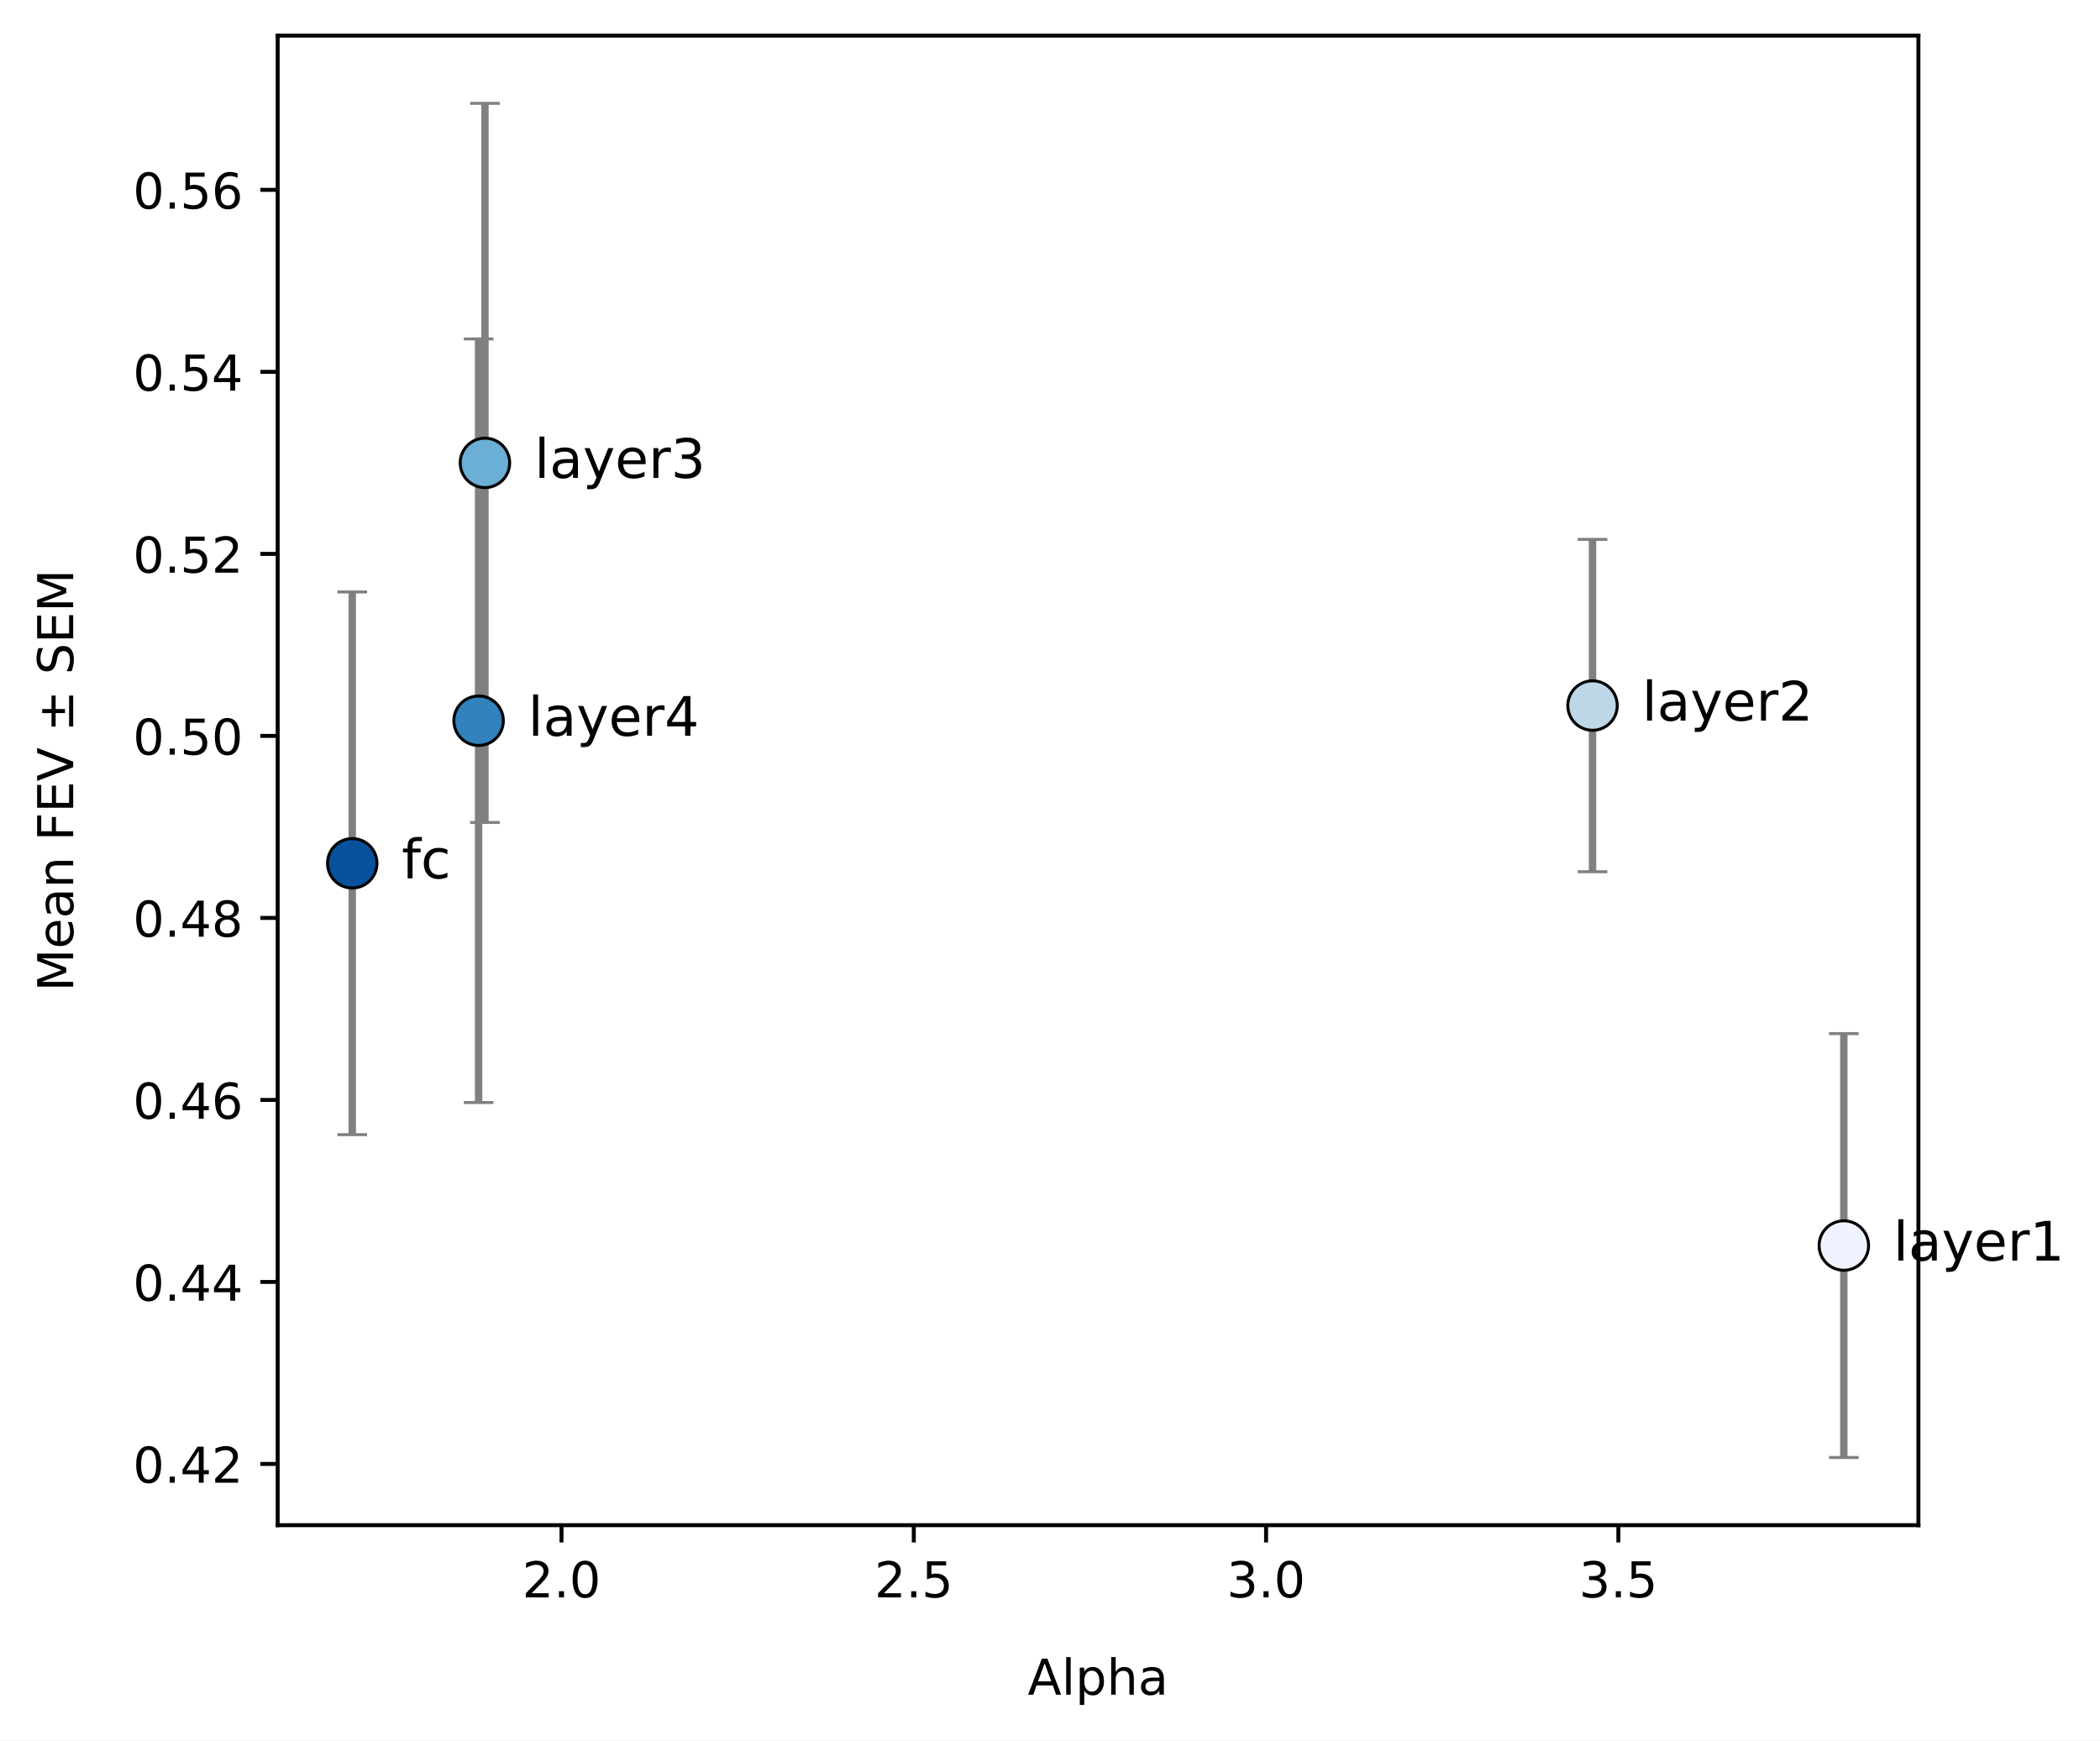
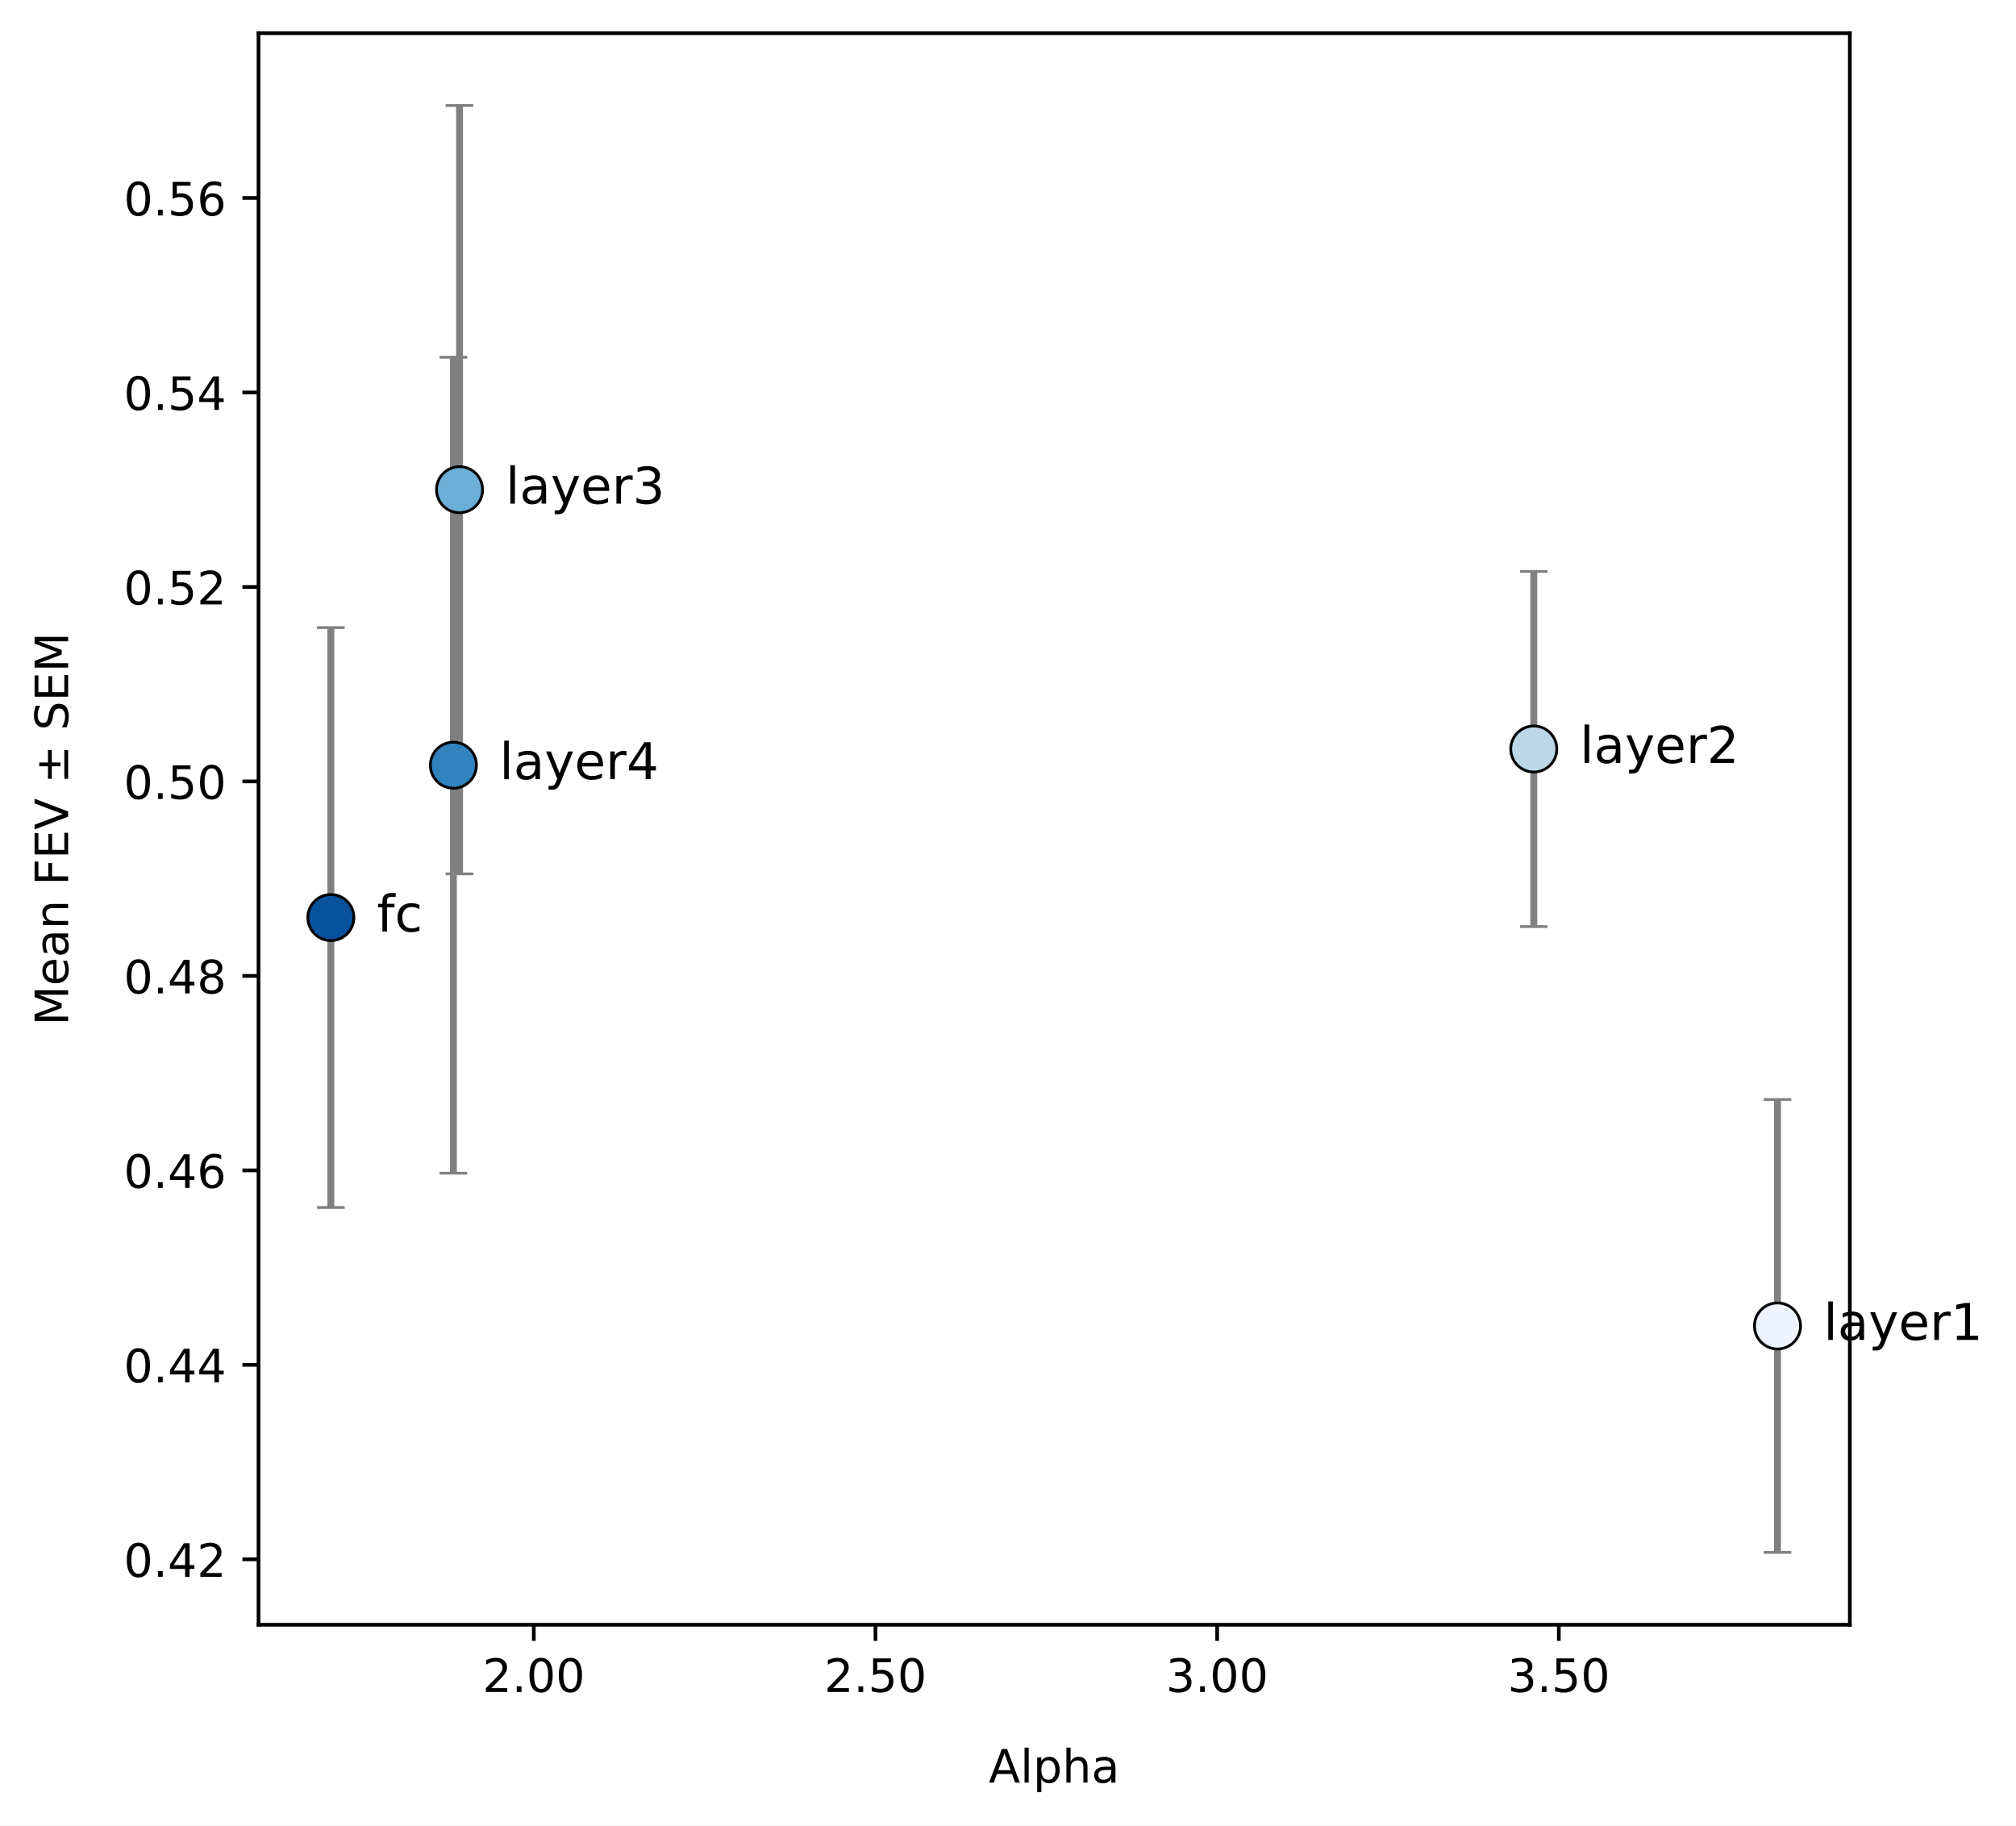
- <svg xmlns="http://www.w3.org/2000/svg" xmlns:xlink="http://www.w3.org/1999/xlink" width="424.609pt" height="351.996pt" viewBox="0 0 424.609 351.996" version="1.1">
+ <svg xmlns="http://www.w3.org/2000/svg" xmlns:xlink="http://www.w3.org/1999/xlink" width="437.831pt" height="396.356pt" viewBox="0 0 437.831 396.356" version="1.1">
  <defs>
    <style type="text/css">*{stroke-linejoin: round; stroke-linecap: butt}</style>
  </defs>
  <g id="figure_1">
    <g id="patch_1">
-       <path d="M 0 351.996  L 424.609 351.996  L 424.609 0  L 0 0  z " style="fill: #ffffff" />
+       <path d="M 0 396.356  L 437.831 396.356  L 437.831 -0  L 0 -0  z " style="fill: #ffffff" />
    </g>
    <g id="axes_1">
      <g id="patch_2">
-         <path d="M 56.144 308.44  L 387.892 308.44  L 387.892 7.2  L 56.144 7.2  z " style="fill: #ffffff" />
+         <path d="M 56.144 352.8  L 401.744 352.8  L 401.744 7.2  L 56.144 7.2  z " style="fill: #ffffff" />
      </g>
      <g id="matplotlib.axis_1">
        <g id="xtick_1">
          <g id="line2d_1">
            <defs>
-               <path id="m1ff141efa8" d="M 0 0  L 0 3.5  " style="stroke: #000000; stroke-width: 0.8" />
+               <path id="m804bb84324" d="M 0 0  L 0 3.5  " style="stroke: #000000; stroke-width: 0.8" />
            </defs>
            <g>
-               <use xlink:href="#m1ff141efa8" x="113.534" y="308.44" style="stroke: #000000; stroke-width: 0.8" />
+               <use xlink:href="#m804bb84324" x="115.93" y="352.8" style="stroke: #000000; stroke-width: 0.8" />
            </g>
          </g>
          <g id="text_1">
-             <g transform="translate(105.5825 323.0384) scale(0.1 -0.1)">
+             <g transform="translate(104.7975 367.3984) scale(0.1 -0.1)">
              <defs>
                <path id="DejaVuSans-32" d="M 1228 531  L 3431 531  L 3431 0  L 469 0  L 469 531  Q 828 903 1448 1529  Q 2069 2156 2228 2338  Q 2531 2678 2651 2914  Q 2772 3150 2772 3378  Q 2772 3750 2511 3984  Q 2250 4219 1831 4219  Q 1534 4219 1204 4116  Q 875 4013 500 3803  L 500 4441  Q 881 4594 1212 4672  Q 1544 4750 1819 4750  Q 2544 4750 2975 4387  Q 3406 4025 3406 3419  Q 3406 3131 3298 2873  Q 3191 2616 2906 2266  Q 2828 2175 2409 1742  Q 1991 1309 1228 531  z " transform="scale(0.015625)" />
                <path id="DejaVuSans-2e" d="M 684 794  L 1344 794  L 1344 0  L 684 0  L 684 794  z " transform="scale(0.015625)" />
                <path id="DejaVuSans-30" d="M 2034 4250  Q 1547 4250 1301 3770  Q 1056 3291 1056 2328  Q 1056 1369 1301 889  Q 1547 409 2034 409  Q 2525 409 2770 889  Q 3016 1369 3016 2328  Q 3016 3291 2770 3770  Q 2525 4250 2034 4250  z M 2034 4750  Q 2819 4750 3233 4129  Q 3647 3509 3647 2328  Q 3647 1150 3233 529  Q 2819 -91 2034 -91  Q 1250 -91 836 529  Q 422 1150 422 2328  Q 422 3509 836 4129  Q 1250 4750 2034 4750  z " transform="scale(0.015625)" />
              </defs>
              <use xlink:href="#DejaVuSans-32" />
              <use xlink:href="#DejaVuSans-2e" x="63.623" />
              <use xlink:href="#DejaVuSans-30" x="95.41" />
+               <use xlink:href="#DejaVuSans-30" x="159.033" />
            </g>
          </g>
        </g>
        <g id="xtick_2">
          <g id="line2d_2">
            <g>
-               <use xlink:href="#m1ff141efa8" x="184.764" y="308.44" style="stroke: #000000; stroke-width: 0.8" />
+               <use xlink:href="#m804bb84324" x="190.135" y="352.8" style="stroke: #000000; stroke-width: 0.8" />
            </g>
          </g>
          <g id="text_2">
-             <g transform="translate(176.8128 323.0384) scale(0.1 -0.1)">
+             <g transform="translate(179.002 367.3984) scale(0.1 -0.1)">
              <defs>
                <path id="DejaVuSans-35" d="M 691 4666  L 3169 4666  L 3169 4134  L 1269 4134  L 1269 2991  Q 1406 3038 1543 3061  Q 1681 3084 1819 3084  Q 2600 3084 3056 2656  Q 3513 2228 3513 1497  Q 3513 744 3044 326  Q 2575 -91 1722 -91  Q 1428 -91 1123 -41  Q 819 9 494 109  L 494 744  Q 775 591 1075 516  Q 1375 441 1709 441  Q 2250 441 2565 725  Q 2881 1009 2881 1497  Q 2881 1984 2565 2268  Q 2250 2553 1709 2553  Q 1456 2553 1204 2497  Q 953 2441 691 2322  L 691 4666  z " transform="scale(0.015625)" />
              </defs>
              <use xlink:href="#DejaVuSans-32" />
              <use xlink:href="#DejaVuSans-2e" x="63.623" />
              <use xlink:href="#DejaVuSans-35" x="95.41" />
+               <use xlink:href="#DejaVuSans-30" x="159.033" />
            </g>
          </g>
        </g>
        <g id="xtick_3">
          <g id="line2d_3">
            <g>
-               <use xlink:href="#m1ff141efa8" x="255.995" y="308.44" style="stroke: #000000; stroke-width: 0.8" />
+               <use xlink:href="#m804bb84324" x="264.339" y="352.8" style="stroke: #000000; stroke-width: 0.8" />
            </g>
          </g>
          <g id="text_3">
-             <g transform="translate(248.0431 323.0384) scale(0.1 -0.1)">
+             <g transform="translate(253.2065 367.3984) scale(0.1 -0.1)">
              <defs>
                <path id="DejaVuSans-33" d="M 2597 2516  Q 3050 2419 3304 2112  Q 3559 1806 3559 1356  Q 3559 666 3084 287  Q 2609 -91 1734 -91  Q 1441 -91 1130 -33  Q 819 25 488 141  L 488 750  Q 750 597 1062 519  Q 1375 441 1716 441  Q 2309 441 2620 675  Q 2931 909 2931 1356  Q 2931 1769 2642 2001  Q 2353 2234 1838 2234  L 1294 2234  L 1294 2753  L 1863 2753  Q 2328 2753 2575 2939  Q 2822 3125 2822 3475  Q 2822 3834 2567 4026  Q 2313 4219 1838 4219  Q 1578 4219 1281 4162  Q 984 4106 628 3988  L 628 4550  Q 988 4650 1302 4700  Q 1616 4750 1894 4750  Q 2613 4750 3031 4423  Q 3450 4097 3450 3541  Q 3450 3153 3228 2886  Q 3006 2619 2597 2516  z " transform="scale(0.015625)" />
              </defs>
              <use xlink:href="#DejaVuSans-33" />
              <use xlink:href="#DejaVuSans-2e" x="63.623" />
              <use xlink:href="#DejaVuSans-30" x="95.41" />
+               <use xlink:href="#DejaVuSans-30" x="159.033" />
            </g>
          </g>
        </g>
        <g id="xtick_4">
          <g id="line2d_4">
            <g>
-               <use xlink:href="#m1ff141efa8" x="327.225" y="308.44" style="stroke: #000000; stroke-width: 0.8" />
+               <use xlink:href="#m804bb84324" x="338.544" y="352.8" style="stroke: #000000; stroke-width: 0.8" />
            </g>
          </g>
          <g id="text_4">
-             <g transform="translate(319.2735 323.0384) scale(0.1 -0.1)">
+             <g transform="translate(327.411 367.3984) scale(0.1 -0.1)">
              <use xlink:href="#DejaVuSans-33" />
              <use xlink:href="#DejaVuSans-2e" x="63.623" />
              <use xlink:href="#DejaVuSans-35" x="95.41" />
+               <use xlink:href="#DejaVuSans-30" x="159.033" />
            </g>
          </g>
        </g>
        <g id="text_5">
-           <g transform="translate(207.8014 342.7166) scale(0.1 -0.1)">
+           <g transform="translate(214.7273 387.0766) scale(0.1 -0.1)">
            <defs>
              <path id="DejaVuSans-41" d="M 2188 4044  L 1331 1722  L 3047 1722  L 2188 4044  z M 1831 4666  L 2547 4666  L 4325 0  L 3669 0  L 3244 1197  L 1141 1197  L 716 0  L 50 0  L 1831 4666  z " transform="scale(0.015625)" />
              <path id="DejaVuSans-6c" d="M 603 4863  L 1178 4863  L 1178 0  L 603 0  L 603 4863  z " transform="scale(0.015625)" />
              <path id="DejaVuSans-70" d="M 1159 525  L 1159 -1331  L 581 -1331  L 581 3500  L 1159 3500  L 1159 2969  Q 1341 3281 1617 3432  Q 1894 3584 2278 3584  Q 2916 3584 3314 3078  Q 3713 2572 3713 1747  Q 3713 922 3314 415  Q 2916 -91 2278 -91  Q 1894 -91 1617 61  Q 1341 213 1159 525  z M 3116 1747  Q 3116 2381 2855 2742  Q 2594 3103 2138 3103  Q 1681 3103 1420 2742  Q 1159 2381 1159 1747  Q 1159 1113 1420 752  Q 1681 391 2138 391  Q 2594 391 2855 752  Q 3116 1113 3116 1747  z " transform="scale(0.015625)" />
              <path id="DejaVuSans-68" d="M 3513 2113  L 3513 0  L 2938 0  L 2938 2094  Q 2938 2591 2744 2837  Q 2550 3084 2163 3084  Q 1697 3084 1428 2787  Q 1159 2491 1159 1978  L 1159 0  L 581 0  L 581 4863  L 1159 4863  L 1159 2956  Q 1366 3272 1645 3428  Q 1925 3584 2291 3584  Q 2894 3584 3203 3211  Q 3513 2838 3513 2113  z " transform="scale(0.015625)" />
              <path id="DejaVuSans-61" d="M 2194 1759  Q 1497 1759 1228 1600  Q 959 1441 959 1056  Q 959 750 1161 570  Q 1363 391 1709 391  Q 2188 391 2477 730  Q 2766 1069 2766 1631  L 2766 1759  L 2194 1759  z M 3341 1997  L 3341 0  L 2766 0  L 2766 531  Q 2569 213 2275 61  Q 1981 -91 1556 -91  Q 1019 -91 701 211  Q 384 513 384 1019  Q 384 1609 779 1909  Q 1175 2209 1959 2209  L 2766 2209  L 2766 2266  Q 2766 2663 2505 2880  Q 2244 3097 1772 3097  Q 1472 3097 1187 3025  Q 903 2953 641 2809  L 641 3341  Q 956 3463 1253 3523  Q 1550 3584 1831 3584  Q 2591 3584 2966 3190  Q 3341 2797 3341 1997  z " transform="scale(0.015625)" />
            </defs>
            <use xlink:href="#DejaVuSans-41" />
            <use xlink:href="#DejaVuSans-6c" x="68.408" />
            <use xlink:href="#DejaVuSans-70" x="96.191" />
            <use xlink:href="#DejaVuSans-68" x="159.668" />
            <use xlink:href="#DejaVuSans-61" x="223.047" />
          </g>
        </g>
      </g>
      <g id="matplotlib.axis_2">
        <g id="ytick_1">
          <g id="line2d_5">
            <defs>
-               <path id="m50143f1836" d="M 0 0  L -3.5 0  " style="stroke: #000000; stroke-width: 0.8" />
+               <path id="mc580bc9ad4" d="M 0 0  L -3.5 0  " style="stroke: #000000; stroke-width: 0.8" />
            </defs>
            <g>
-               <use xlink:href="#m50143f1836" x="56.144" y="296.058" style="stroke: #000000; stroke-width: 0.8" />
+               <use xlink:href="#mc580bc9ad4" x="56.144" y="338.594" style="stroke: #000000; stroke-width: 0.8" />
            </g>
          </g>
          <g id="text_6">
-             <g transform="translate(26.87813 299.8568) scale(0.1 -0.1)">
+             <g transform="translate(26.87813 342.3934) scale(0.1 -0.1)">
              <defs>
                <path id="DejaVuSans-34" d="M 2419 4116  L 825 1625  L 2419 1625  L 2419 4116  z M 2253 4666  L 3047 4666  L 3047 1625  L 3713 1625  L 3713 1100  L 3047 1100  L 3047 0  L 2419 0  L 2419 1100  L 313 1100  L 313 1709  L 2253 4666  z " transform="scale(0.015625)" />
              </defs>
              <use xlink:href="#DejaVuSans-30" />
              <use xlink:href="#DejaVuSans-2e" x="63.623" />
              <use xlink:href="#DejaVuSans-34" x="95.41" />
              <use xlink:href="#DejaVuSans-32" x="159.033" />
            </g>
          </g>
        </g>
        <g id="ytick_2">
          <g id="line2d_6">
            <g>
-               <use xlink:href="#m50143f1836" x="56.144" y="259.249" style="stroke: #000000; stroke-width: 0.8" />
+               <use xlink:href="#mc580bc9ad4" x="56.144" y="296.365" style="stroke: #000000; stroke-width: 0.8" />
            </g>
          </g>
          <g id="text_7">
-             <g transform="translate(26.87813 263.0478) scale(0.1 -0.1)">
+             <g transform="translate(26.87813 300.164) scale(0.1 -0.1)">
              <use xlink:href="#DejaVuSans-30" />
              <use xlink:href="#DejaVuSans-2e" x="63.623" />
              <use xlink:href="#DejaVuSans-34" x="95.41" />
              <use xlink:href="#DejaVuSans-34" x="159.033" />
            </g>
          </g>
        </g>
        <g id="ytick_3">
          <g id="line2d_7">
            <g>
-               <use xlink:href="#m50143f1836" x="56.144" y="222.44" style="stroke: #000000; stroke-width: 0.8" />
+               <use xlink:href="#mc580bc9ad4" x="56.144" y="254.135" style="stroke: #000000; stroke-width: 0.8" />
            </g>
          </g>
          <g id="text_8">
-             <g transform="translate(26.87813 226.2388) scale(0.1 -0.1)">
+             <g transform="translate(26.87813 257.9345) scale(0.1 -0.1)">
              <defs>
                <path id="DejaVuSans-36" d="M 2113 2584  Q 1688 2584 1439 2293  Q 1191 2003 1191 1497  Q 1191 994 1439 701  Q 1688 409 2113 409  Q 2538 409 2786 701  Q 3034 994 3034 1497  Q 3034 2003 2786 2293  Q 2538 2584 2113 2584  z M 3366 4563  L 3366 3988  Q 3128 4100 2886 4159  Q 2644 4219 2406 4219  Q 1781 4219 1451 3797  Q 1122 3375 1075 2522  Q 1259 2794 1537 2939  Q 1816 3084 2150 3084  Q 2853 3084 3261 2657  Q 3669 2231 3669 1497  Q 3669 778 3244 343  Q 2819 -91 2113 -91  Q 1303 -91 875 529  Q 447 1150 447 2328  Q 447 3434 972 4092  Q 1497 4750 2381 4750  Q 2619 4750 2861 4703  Q 3103 4656 3366 4563  z " transform="scale(0.015625)" />
              </defs>
              <use xlink:href="#DejaVuSans-30" />
              <use xlink:href="#DejaVuSans-2e" x="63.623" />
              <use xlink:href="#DejaVuSans-34" x="95.41" />
              <use xlink:href="#DejaVuSans-36" x="159.033" />
            </g>
          </g>
        </g>
        <g id="ytick_4">
          <g id="line2d_8">
            <g>
-               <use xlink:href="#m50143f1836" x="56.144" y="185.631" style="stroke: #000000; stroke-width: 0.8" />
+               <use xlink:href="#mc580bc9ad4" x="56.144" y="211.906" style="stroke: #000000; stroke-width: 0.8" />
            </g>
          </g>
          <g id="text_9">
-             <g transform="translate(26.87813 189.4298) scale(0.1 -0.1)">
+             <g transform="translate(26.87813 215.7051) scale(0.1 -0.1)">
              <defs>
                <path id="DejaVuSans-38" d="M 2034 2216  Q 1584 2216 1326 1975  Q 1069 1734 1069 1313  Q 1069 891 1326 650  Q 1584 409 2034 409  Q 2484 409 2743 651  Q 3003 894 3003 1313  Q 3003 1734 2745 1975  Q 2488 2216 2034 2216  z M 1403 2484  Q 997 2584 770 2862  Q 544 3141 544 3541  Q 544 4100 942 4425  Q 1341 4750 2034 4750  Q 2731 4750 3128 4425  Q 3525 4100 3525 3541  Q 3525 3141 3298 2862  Q 3072 2584 2669 2484  Q 3125 2378 3379 2068  Q 3634 1759 3634 1313  Q 3634 634 3220 271  Q 2806 -91 2034 -91  Q 1263 -91 848 271  Q 434 634 434 1313  Q 434 1759 690 2068  Q 947 2378 1403 2484  z M 1172 3481  Q 1172 3119 1398 2916  Q 1625 2713 2034 2713  Q 2441 2713 2670 2916  Q 2900 3119 2900 3481  Q 2900 3844 2670 4047  Q 2441 4250 2034 4250  Q 1625 4250 1398 4047  Q 1172 3844 1172 3481  z " transform="scale(0.015625)" />
              </defs>
              <use xlink:href="#DejaVuSans-30" />
              <use xlink:href="#DejaVuSans-2e" x="63.623" />
              <use xlink:href="#DejaVuSans-34" x="95.41" />
              <use xlink:href="#DejaVuSans-38" x="159.033" />
            </g>
          </g>
        </g>
        <g id="ytick_5">
          <g id="line2d_9">
            <g>
-               <use xlink:href="#m50143f1836" x="56.144" y="148.822" style="stroke: #000000; stroke-width: 0.8" />
+               <use xlink:href="#mc580bc9ad4" x="56.144" y="169.676" style="stroke: #000000; stroke-width: 0.8" />
            </g>
          </g>
          <g id="text_10">
-             <g transform="translate(26.87813 152.6207) scale(0.1 -0.1)">
+             <g transform="translate(26.87813 173.4756) scale(0.1 -0.1)">
              <use xlink:href="#DejaVuSans-30" />
              <use xlink:href="#DejaVuSans-2e" x="63.623" />
              <use xlink:href="#DejaVuSans-35" x="95.41" />
              <use xlink:href="#DejaVuSans-30" x="159.033" />
            </g>
          </g>
        </g>
        <g id="ytick_6">
          <g id="line2d_10">
            <g>
-               <use xlink:href="#m50143f1836" x="56.144" y="112.013" style="stroke: #000000; stroke-width: 0.8" />
+               <use xlink:href="#mc580bc9ad4" x="56.144" y="127.447" style="stroke: #000000; stroke-width: 0.8" />
            </g>
          </g>
          <g id="text_11">
-             <g transform="translate(26.87813 115.8117) scale(0.1 -0.1)">
+             <g transform="translate(26.87813 131.2462) scale(0.1 -0.1)">
              <use xlink:href="#DejaVuSans-30" />
              <use xlink:href="#DejaVuSans-2e" x="63.623" />
              <use xlink:href="#DejaVuSans-35" x="95.41" />
              <use xlink:href="#DejaVuSans-32" x="159.033" />
            </g>
          </g>
        </g>
        <g id="ytick_7">
          <g id="line2d_11">
            <g>
-               <use xlink:href="#m50143f1836" x="56.144" y="75.203" style="stroke: #000000; stroke-width: 0.8" />
+               <use xlink:href="#mc580bc9ad4" x="56.144" y="85.218" style="stroke: #000000; stroke-width: 0.8" />
            </g>
          </g>
          <g id="text_12">
-             <g transform="translate(26.87813 79.00271) scale(0.1 -0.1)">
+             <g transform="translate(26.87813 89.01677) scale(0.1 -0.1)">
              <use xlink:href="#DejaVuSans-30" />
              <use xlink:href="#DejaVuSans-2e" x="63.623" />
              <use xlink:href="#DejaVuSans-35" x="95.41" />
              <use xlink:href="#DejaVuSans-34" x="159.033" />
            </g>
          </g>
        </g>
        <g id="ytick_8">
          <g id="line2d_12">
            <g>
-               <use xlink:href="#m50143f1836" x="56.144" y="38.394" style="stroke: #000000; stroke-width: 0.8" />
+               <use xlink:href="#mc580bc9ad4" x="56.144" y="42.988" style="stroke: #000000; stroke-width: 0.8" />
            </g>
          </g>
          <g id="text_13">
-             <g transform="translate(26.87813 42.1937) scale(0.1 -0.1)">
+             <g transform="translate(26.87813 46.78733) scale(0.1 -0.1)">
              <use xlink:href="#DejaVuSans-30" />
              <use xlink:href="#DejaVuSans-2e" x="63.623" />
              <use xlink:href="#DejaVuSans-35" x="95.41" />
              <use xlink:href="#DejaVuSans-36" x="159.033" />
            </g>
          </g>
        </g>
        <g id="text_14">
-           <g transform="translate(14.79844 200.5036) rotate(-90) scale(0.1 -0.1)">
+           <g transform="translate(14.79844 222.6836) rotate(-90) scale(0.1 -0.1)">
            <defs>
              <path id="DejaVuSans-4d" d="M 628 4666  L 1569 4666  L 2759 1491  L 3956 4666  L 4897 4666  L 4897 0  L 4281 0  L 4281 4097  L 3078 897  L 2444 897  L 1241 4097  L 1241 0  L 628 0  L 628 4666  z " transform="scale(0.015625)" />
              <path id="DejaVuSans-65" d="M 3597 1894  L 3597 1613  L 953 1613  Q 991 1019 1311 708  Q 1631 397 2203 397  Q 2534 397 2845 478  Q 3156 559 3463 722  L 3463 178  Q 3153 47 2828 -22  Q 2503 -91 2169 -91  Q 1331 -91 842 396  Q 353 884 353 1716  Q 353 2575 817 3079  Q 1281 3584 2069 3584  Q 2775 3584 3186 3129  Q 3597 2675 3597 1894  z M 3022 2063  Q 3016 2534 2758 2815  Q 2500 3097 2075 3097  Q 1594 3097 1305 2825  Q 1016 2553 972 2059  L 3022 2063  z " transform="scale(0.015625)" />
              <path id="DejaVuSans-6e" d="M 3513 2113  L 3513 0  L 2938 0  L 2938 2094  Q 2938 2591 2744 2837  Q 2550 3084 2163 3084  Q 1697 3084 1428 2787  Q 1159 2491 1159 1978  L 1159 0  L 581 0  L 581 3500  L 1159 3500  L 1159 2956  Q 1366 3272 1645 3428  Q 1925 3584 2291 3584  Q 2894 3584 3203 3211  Q 3513 2838 3513 2113  z " transform="scale(0.015625)" />
              <path id="DejaVuSans-20" transform="scale(0.015625)" />
              <path id="DejaVuSans-46" d="M 628 4666  L 3309 4666  L 3309 4134  L 1259 4134  L 1259 2759  L 3109 2759  L 3109 2228  L 1259 2228  L 1259 0  L 628 0  L 628 4666  z " transform="scale(0.015625)" />
              <path id="DejaVuSans-45" d="M 628 4666  L 3578 4666  L 3578 4134  L 1259 4134  L 1259 2753  L 3481 2753  L 3481 2222  L 1259 2222  L 1259 531  L 3634 531  L 3634 0  L 628 0  L 628 4666  z " transform="scale(0.015625)" />
              <path id="DejaVuSans-56" d="M 1831 0  L 50 4666  L 709 4666  L 2188 738  L 3669 4666  L 4325 4666  L 2547 0  L 1831 0  z " transform="scale(0.015625)" />
              <path id="DejaVuSans-b1" d="M 2944 4013  L 2944 2803  L 4684 2803  L 4684 2272  L 2944 2272  L 2944 1063  L 2419 1063  L 2419 2272  L 678 2272  L 678 2803  L 2419 2803  L 2419 4013  L 2944 4013  z M 678 531  L 4684 531  L 4684 0  L 678 0  L 678 531  z " transform="scale(0.015625)" />
              <path id="DejaVuSans-53" d="M 3425 4513  L 3425 3897  Q 3066 4069 2747 4153  Q 2428 4238 2131 4238  Q 1616 4238 1336 4038  Q 1056 3838 1056 3469  Q 1056 3159 1242 3001  Q 1428 2844 1947 2747  L 2328 2669  Q 3034 2534 3370 2195  Q 3706 1856 3706 1288  Q 3706 609 3251 259  Q 2797 -91 1919 -91  Q 1588 -91 1214 -16  Q 841 59 441 206  L 441 856  Q 825 641 1194 531  Q 1563 422 1919 422  Q 2459 422 2753 634  Q 3047 847 3047 1241  Q 3047 1584 2836 1778  Q 2625 1972 2144 2069  L 1759 2144  Q 1053 2284 737 2584  Q 422 2884 422 3419  Q 422 4038 858 4394  Q 1294 4750 2059 4750  Q 2388 4750 2728 4690  Q 3069 4631 3425 4513  z " transform="scale(0.015625)" />
            </defs>
            <use xlink:href="#DejaVuSans-4d" />
            <use xlink:href="#DejaVuSans-65" x="86.279" />
            <use xlink:href="#DejaVuSans-61" x="147.803" />
            <use xlink:href="#DejaVuSans-6e" x="209.082" />
            <use xlink:href="#DejaVuSans-20" x="272.461" />
            <use xlink:href="#DejaVuSans-46" x="304.248" />
            <use xlink:href="#DejaVuSans-45" x="361.768" />
            <use xlink:href="#DejaVuSans-56" x="424.951" />
            <use xlink:href="#DejaVuSans-20" x="493.359" />
            <use xlink:href="#DejaVuSans-b1" x="525.146" />
            <use xlink:href="#DejaVuSans-20" x="608.936" />
            <use xlink:href="#DejaVuSans-53" x="640.723" />
            <use xlink:href="#DejaVuSans-45" x="704.199" />
            <use xlink:href="#DejaVuSans-4d" x="767.383" />
          </g>
        </g>
      </g>
      <g id="LineCollection_1">
-         <path d="M 71.223 229.463  L 71.223 119.713  " clip-path="url(#p20fd1b5e2f)" style="fill: none; stroke: #808080; stroke-width: 1.5" />
+         <path d="M 71.853 262.193  L 71.853 136.281  " clip-path="url(#pd0c7f89c4d)" style="fill: none; stroke: #808080; stroke-width: 1.5" />
      </g>
      <g id="line2d_13">
        <defs>
-           <path id="m1581b2134b" d="M 3 0  L -3 -0  " style="stroke: #808080; stroke-width: 0.6" />
-         </defs>
-         <g clip-path="url(#p20fd1b5e2f)">
-           <use xlink:href="#m1581b2134b" x="71.223" y="229.463" style="fill: #808080; stroke: #808080; stroke-width: 0.6" />
+           <path id="m3a66649f67" d="M 3 0  L -3 -0  " style="stroke: #808080; stroke-width: 0.6" />
+         </defs>
+         <g clip-path="url(#pd0c7f89c4d)">
+           <use xlink:href="#m3a66649f67" x="71.853" y="262.193" style="fill: #808080; stroke: #808080; stroke-width: 0.6" />
        </g>
      </g>
      <g id="line2d_14">
-         <g clip-path="url(#p20fd1b5e2f)">
-           <use xlink:href="#m1581b2134b" x="71.223" y="119.713" style="fill: #808080; stroke: #808080; stroke-width: 0.6" />
+         <g clip-path="url(#pd0c7f89c4d)">
+           <use xlink:href="#m3a66649f67" x="71.853" y="136.281" style="fill: #808080; stroke: #808080; stroke-width: 0.6" />
        </g>
      </g>
      <g id="LineCollection_2">
-         <path d="M 372.812 294.747  L 372.812 209.026  " clip-path="url(#p20fd1b5e2f)" style="fill: none; stroke: #808080; stroke-width: 1.5" />
+         <path d="M 386.035 337.091  L 386.035 238.747  " clip-path="url(#pd0c7f89c4d)" style="fill: none; stroke: #808080; stroke-width: 1.5" />
      </g>
      <g id="line2d_15">
-         <g clip-path="url(#p20fd1b5e2f)">
-           <use xlink:href="#m1581b2134b" x="372.812" y="294.747" style="fill: #808080; stroke: #808080; stroke-width: 0.6" />
+         <g clip-path="url(#pd0c7f89c4d)">
+           <use xlink:href="#m3a66649f67" x="386.035" y="337.091" style="fill: #808080; stroke: #808080; stroke-width: 0.6" />
        </g>
      </g>
      <g id="line2d_16">
-         <g clip-path="url(#p20fd1b5e2f)">
-           <use xlink:href="#m1581b2134b" x="372.812" y="209.026" style="fill: #808080; stroke: #808080; stroke-width: 0.6" />
+         <g clip-path="url(#pd0c7f89c4d)">
+           <use xlink:href="#m3a66649f67" x="386.035" y="238.747" style="fill: #808080; stroke: #808080; stroke-width: 0.6" />
        </g>
      </g>
      <g id="LineCollection_3">
-         <path d="M 322.001 176.294  L 322.001 109.079  " clip-path="url(#p20fd1b5e2f)" style="fill: none; stroke: #808080; stroke-width: 1.5" />
+         <path d="M 333.102 201.195  L 333.102 124.082  " clip-path="url(#pd0c7f89c4d)" style="fill: none; stroke: #808080; stroke-width: 1.5" />
      </g>
      <g id="line2d_17">
-         <g clip-path="url(#p20fd1b5e2f)">
-           <use xlink:href="#m1581b2134b" x="322.001" y="176.294" style="fill: #808080; stroke: #808080; stroke-width: 0.6" />
+         <g clip-path="url(#pd0c7f89c4d)">
+           <use xlink:href="#m3a66649f67" x="333.102" y="201.195" style="fill: #808080; stroke: #808080; stroke-width: 0.6" />
        </g>
      </g>
      <g id="line2d_18">
-         <g clip-path="url(#p20fd1b5e2f)">
-           <use xlink:href="#m1581b2134b" x="322.001" y="109.079" style="fill: #808080; stroke: #808080; stroke-width: 0.6" />
+         <g clip-path="url(#pd0c7f89c4d)">
+           <use xlink:href="#m3a66649f67" x="333.102" y="124.082" style="fill: #808080; stroke: #808080; stroke-width: 0.6" />
        </g>
      </g>
      <g id="LineCollection_4">
-         <path d="M 98.053 166.323  L 98.053 20.893  " clip-path="url(#p20fd1b5e2f)" style="fill: none; stroke: #808080; stroke-width: 1.5" />
+         <path d="M 99.803 189.755  L 99.803 22.909  " clip-path="url(#pd0c7f89c4d)" style="fill: none; stroke: #808080; stroke-width: 1.5" />
      </g>
      <g id="line2d_19">
-         <g clip-path="url(#p20fd1b5e2f)">
-           <use xlink:href="#m1581b2134b" x="98.053" y="166.323" style="fill: #808080; stroke: #808080; stroke-width: 0.6" />
+         <g clip-path="url(#pd0c7f89c4d)">
+           <use xlink:href="#m3a66649f67" x="99.803" y="189.755" style="fill: #808080; stroke: #808080; stroke-width: 0.6" />
        </g>
      </g>
      <g id="line2d_20">
-         <g clip-path="url(#p20fd1b5e2f)">
-           <use xlink:href="#m1581b2134b" x="98.053" y="20.893" style="fill: #808080; stroke: #808080; stroke-width: 0.6" />
+         <g clip-path="url(#pd0c7f89c4d)">
+           <use xlink:href="#m3a66649f67" x="99.803" y="22.909" style="fill: #808080; stroke: #808080; stroke-width: 0.6" />
        </g>
      </g>
      <g id="LineCollection_5">
-         <path d="M 96.771 222.968  L 96.771 68.54  " clip-path="url(#p20fd1b5e2f)" style="fill: none; stroke: #808080; stroke-width: 1.5" />
+         <path d="M 98.468 254.741  L 98.468 77.573  " clip-path="url(#pd0c7f89c4d)" style="fill: none; stroke: #808080; stroke-width: 1.5" />
      </g>
      <g id="line2d_21">
-         <g clip-path="url(#p20fd1b5e2f)">
-           <use xlink:href="#m1581b2134b" x="96.771" y="222.968" style="fill: #808080; stroke: #808080; stroke-width: 0.6" />
+         <g clip-path="url(#pd0c7f89c4d)">
+           <use xlink:href="#m3a66649f67" x="98.468" y="254.741" style="fill: #808080; stroke: #808080; stroke-width: 0.6" />
        </g>
      </g>
      <g id="line2d_22">
-         <g clip-path="url(#p20fd1b5e2f)">
-           <use xlink:href="#m1581b2134b" x="96.771" y="68.54" style="fill: #808080; stroke: #808080; stroke-width: 0.6" />
+         <g clip-path="url(#pd0c7f89c4d)">
+           <use xlink:href="#m3a66649f67" x="98.468" y="77.573" style="fill: #808080; stroke: #808080; stroke-width: 0.6" />
        </g>
      </g>
      <g id="line2d_23">
        <defs>
-           <path id="m8eb5237f9e" d="M 0 5  C 1.326 5 2.598 4.473 3.536 3.536  C 4.473 2.598 5 1.326 5 0  C 5 -1.326 4.473 -2.598 3.536 -3.536  C 2.598 -4.473 1.326 -5 0 -5  C -1.326 -5 -2.598 -4.473 -3.536 -3.536  C -4.473 -2.598 -5 -1.326 -5 0  C -5 1.326 -4.473 2.598 -3.536 3.536  C -2.598 4.473 -1.326 5 0 5  z " style="stroke: #000000; stroke-width: 0.6" />
-         </defs>
-         <g clip-path="url(#p20fd1b5e2f)">
-           <use xlink:href="#m8eb5237f9e" x="71.223" y="174.588" style="fill: #08519c; stroke: #000000; stroke-width: 0.6" />
+           <path id="m85efd539f7" d="M 0 5  C 1.326 5 2.598 4.473 3.536 3.536  C 4.473 2.598 5 1.326 5 0  C 5 -1.326 4.473 -2.598 3.536 -3.536  C 2.598 -4.473 1.326 -5 0 -5  C -1.326 -5 -2.598 -4.473 -3.536 -3.536  C -4.473 -2.598 -5 -1.326 -5 0  C -5 1.326 -4.473 2.598 -3.536 3.536  C -2.598 4.473 -1.326 5 0 5  z " style="stroke: #000000; stroke-width: 0.6" />
+         </defs>
+         <g clip-path="url(#pd0c7f89c4d)">
+           <use xlink:href="#m85efd539f7" x="71.853" y="199.237" style="fill: #08519c; stroke: #000000; stroke-width: 0.6" />
        </g>
      </g>
      <g id="line2d_24">
        <defs>
-           <path id="m2ca845ac47" d="M 0 5  C 1.326 5 2.598 4.473 3.536 3.536  C 4.473 2.598 5 1.326 5 0  C 5 -1.326 4.473 -2.598 3.536 -3.536  C 2.598 -4.473 1.326 -5 0 -5  C -1.326 -5 -2.598 -4.473 -3.536 -3.536  C -4.473 -2.598 -5 -1.326 -5 0  C -5 1.326 -4.473 2.598 -3.536 3.536  C -2.598 4.473 -1.326 5 0 5  z " style="stroke: #000000; stroke-width: 0.6" />
-         </defs>
-         <g clip-path="url(#p20fd1b5e2f)">
-           <use xlink:href="#m2ca845ac47" x="372.812" y="251.887" style="fill: #eff3ff; stroke: #000000; stroke-width: 0.6" />
+           <path id="m80ea0fb177" d="M 0 5  C 1.326 5 2.598 4.473 3.536 3.536  C 4.473 2.598 5 1.326 5 0  C 5 -1.326 4.473 -2.598 3.536 -3.536  C 2.598 -4.473 1.326 -5 0 -5  C -1.326 -5 -2.598 -4.473 -3.536 -3.536  C -4.473 -2.598 -5 -1.326 -5 0  C -5 1.326 -4.473 2.598 -3.536 3.536  C -2.598 4.473 -1.326 5 0 5  z " style="stroke: #000000; stroke-width: 0.6" />
+         </defs>
+         <g clip-path="url(#pd0c7f89c4d)">
+           <use xlink:href="#m80ea0fb177" x="386.035" y="287.919" style="fill: #eff3ff; stroke: #000000; stroke-width: 0.6" />
        </g>
      </g>
      <g id="line2d_25">
        <defs>
-           <path id="mdf60d643ce" d="M 0 5  C 1.326 5 2.598 4.473 3.536 3.536  C 4.473 2.598 5 1.326 5 0  C 5 -1.326 4.473 -2.598 3.536 -3.536  C 2.598 -4.473 1.326 -5 0 -5  C -1.326 -5 -2.598 -4.473 -3.536 -3.536  C -4.473 -2.598 -5 -1.326 -5 0  C -5 1.326 -4.473 2.598 -3.536 3.536  C -2.598 4.473 -1.326 5 0 5  z " style="stroke: #000000; stroke-width: 0.6" />
-         </defs>
-         <g clip-path="url(#p20fd1b5e2f)">
-           <use xlink:href="#mdf60d643ce" x="322.001" y="142.687" style="fill: #bdd7e7; stroke: #000000; stroke-width: 0.6" />
+           <path id="m4e2a37e058" d="M 0 5  C 1.326 5 2.598 4.473 3.536 3.536  C 4.473 2.598 5 1.326 5 0  C 5 -1.326 4.473 -2.598 3.536 -3.536  C 2.598 -4.473 1.326 -5 0 -5  C -1.326 -5 -2.598 -4.473 -3.536 -3.536  C -4.473 -2.598 -5 -1.326 -5 0  C -5 1.326 -4.473 2.598 -3.536 3.536  C -2.598 4.473 -1.326 5 0 5  z " style="stroke: #000000; stroke-width: 0.6" />
+         </defs>
+         <g clip-path="url(#pd0c7f89c4d)">
+           <use xlink:href="#m4e2a37e058" x="333.102" y="162.638" style="fill: #bdd7e7; stroke: #000000; stroke-width: 0.6" />
        </g>
      </g>
      <g id="line2d_26">
        <defs>
-           <path id="m5d29624277" d="M 0 5  C 1.326 5 2.598 4.473 3.536 3.536  C 4.473 2.598 5 1.326 5 0  C 5 -1.326 4.473 -2.598 3.536 -3.536  C 2.598 -4.473 1.326 -5 0 -5  C -1.326 -5 -2.598 -4.473 -3.536 -3.536  C -4.473 -2.598 -5 -1.326 -5 0  C -5 1.326 -4.473 2.598 -3.536 3.536  C -2.598 4.473 -1.326 5 0 5  z " style="stroke: #000000; stroke-width: 0.6" />
-         </defs>
-         <g clip-path="url(#p20fd1b5e2f)">
-           <use xlink:href="#m5d29624277" x="98.053" y="93.608" style="fill: #6baed6; stroke: #000000; stroke-width: 0.6" />
+           <path id="m779f877e54" d="M 0 5  C 1.326 5 2.598 4.473 3.536 3.536  C 4.473 2.598 5 1.326 5 0  C 5 -1.326 4.473 -2.598 3.536 -3.536  C 2.598 -4.473 1.326 -5 0 -5  C -1.326 -5 -2.598 -4.473 -3.536 -3.536  C -4.473 -2.598 -5 -1.326 -5 0  C -5 1.326 -4.473 2.598 -3.536 3.536  C -2.598 4.473 -1.326 5 0 5  z " style="stroke: #000000; stroke-width: 0.6" />
+         </defs>
+         <g clip-path="url(#pd0c7f89c4d)">
+           <use xlink:href="#m779f877e54" x="99.803" y="106.332" style="fill: #6baed6; stroke: #000000; stroke-width: 0.6" />
        </g>
      </g>
      <g id="line2d_27">
        <defs>
-           <path id="mb25f809562" d="M 0 5  C 1.326 5 2.598 4.473 3.536 3.536  C 4.473 2.598 5 1.326 5 0  C 5 -1.326 4.473 -2.598 3.536 -3.536  C 2.598 -4.473 1.326 -5 0 -5  C -1.326 -5 -2.598 -4.473 -3.536 -3.536  C -4.473 -2.598 -5 -1.326 -5 0  C -5 1.326 -4.473 2.598 -3.536 3.536  C -2.598 4.473 -1.326 5 0 5  z " style="stroke: #000000; stroke-width: 0.6" />
-         </defs>
-         <g clip-path="url(#p20fd1b5e2f)">
-           <use xlink:href="#mb25f809562" x="96.771" y="145.754" style="fill: #3182bd; stroke: #000000; stroke-width: 0.6" />
+           <path id="mee1194bafa" d="M 0 5  C 1.326 5 2.598 4.473 3.536 3.536  C 4.473 2.598 5 1.326 5 0  C 5 -1.326 4.473 -2.598 3.536 -3.536  C 2.598 -4.473 1.326 -5 0 -5  C -1.326 -5 -2.598 -4.473 -3.536 -3.536  C -4.473 -2.598 -5 -1.326 -5 0  C -5 1.326 -4.473 2.598 -3.536 3.536  C -2.598 4.473 -1.326 5 0 5  z " style="stroke: #000000; stroke-width: 0.6" />
+         </defs>
+         <g clip-path="url(#pd0c7f89c4d)">
+           <use xlink:href="#mee1194bafa" x="98.468" y="166.157" style="fill: #3182bd; stroke: #000000; stroke-width: 0.6" />
        </g>
      </g>
      <g id="patch_3">
-         <path d="M 56.144 308.44  L 56.144 7.2  " style="fill: none; stroke: #000000; stroke-width: 0.8; stroke-linejoin: miter; stroke-linecap: square" />
+         <path d="M 56.144 352.8  L 56.144 7.2  " style="fill: none; stroke: #000000; stroke-width: 0.8; stroke-linejoin: miter; stroke-linecap: square" />
      </g>
      <g id="patch_4">
-         <path d="M 387.892 308.44  L 387.892 7.2  " style="fill: none; stroke: #000000; stroke-width: 0.8; stroke-linejoin: miter; stroke-linecap: square" />
+         <path d="M 401.744 352.8  L 401.744 7.2  " style="fill: none; stroke: #000000; stroke-width: 0.8; stroke-linejoin: miter; stroke-linecap: square" />
      </g>
      <g id="patch_5">
-         <path d="M 56.144 308.44  L 387.892 308.44  " style="fill: none; stroke: #000000; stroke-width: 0.8; stroke-linejoin: miter; stroke-linecap: square" />
+         <path d="M 56.144 352.8  L 401.744 352.8  " style="fill: none; stroke: #000000; stroke-width: 0.8; stroke-linejoin: miter; stroke-linecap: square" />
      </g>
      <g id="patch_6">
-         <path d="M 56.144 7.2  L 387.892 7.2  " style="fill: none; stroke: #000000; stroke-width: 0.8; stroke-linejoin: miter; stroke-linecap: square" />
+         <path d="M 56.144 7.2  L 401.744 7.2  " style="fill: none; stroke: #000000; stroke-width: 0.8; stroke-linejoin: miter; stroke-linecap: square" />
      </g>
      <g id="text_15">
-         <g transform="translate(81.22321 177.6231) scale(0.11 -0.11)">
+         <g transform="translate(81.85284 202.2723) scale(0.11 -0.11)">
          <defs>
            <path id="DejaVuSans-66" d="M 2375 4863  L 2375 4384  L 1825 4384  Q 1516 4384 1395 4259  Q 1275 4134 1275 3809  L 1275 3500  L 2222 3500  L 2222 3053  L 1275 3053  L 1275 0  L 697 0  L 697 3053  L 147 3053  L 147 3500  L 697 3500  L 697 3744  Q 697 4328 969 4595  Q 1241 4863 1831 4863  L 2375 4863  z " transform="scale(0.015625)" />
            <path id="DejaVuSans-63" d="M 3122 3366  L 3122 2828  Q 2878 2963 2633 3030  Q 2388 3097 2138 3097  Q 1578 3097 1268 2742  Q 959 2388 959 1747  Q 959 1106 1268 751  Q 1578 397 2138 397  Q 2388 397 2633 464  Q 2878 531 3122 666  L 3122 134  Q 2881 22 2623 -34  Q 2366 -91 2075 -91  Q 1284 -91 818 406  Q 353 903 353 1747  Q 353 2603 823 3093  Q 1294 3584 2113 3584  Q 2378 3584 2631 3529  Q 2884 3475 3122 3366  z " transform="scale(0.015625)" />
          </defs>
          <use xlink:href="#DejaVuSans-66" />
          <use xlink:href="#DejaVuSans-63" x="35.205" />
        </g>
      </g>
      <g id="text_16">
-         <g transform="translate(382.8125 254.9221) scale(0.11 -0.11)">
+         <g transform="translate(396.0347 290.9542) scale(0.11 -0.11)">
          <defs>
            <path id="DejaVuSans-79" d="M 2059 -325  Q 1816 -950 1584 -1140  Q 1353 -1331 966 -1331  L 506 -1331  L 506 -850  L 844 -850  Q 1081 -850 1212 -737  Q 1344 -625 1503 -206  L 1606 56  L 191 3500  L 800 3500  L 1894 763  L 2988 3500  L 3597 3500  L 2059 -325  z " transform="scale(0.015625)" />
            <path id="DejaVuSans-72" d="M 2631 2963  Q 2534 3019 2420 3045  Q 2306 3072 2169 3072  Q 1681 3072 1420 2755  Q 1159 2438 1159 1844  L 1159 0  L 581 0  L 581 3500  L 1159 3500  L 1159 2956  Q 1341 3275 1631 3429  Q 1922 3584 2338 3584  Q 2397 3584 2469 3576  Q 2541 3569 2628 3553  L 2631 2963  z " transform="scale(0.015625)" />
            <path id="DejaVuSans-31" d="M 794 531  L 1825 531  L 1825 4091  L 703 3866  L 703 4441  L 1819 4666  L 2450 4666  L 2450 531  L 3481 531  L 3481 0  L 794 0  L 794 531  z " transform="scale(0.015625)" />
          </defs>
          <use xlink:href="#DejaVuSans-6c" />
          <use xlink:href="#DejaVuSans-61" x="27.783" />
          <use xlink:href="#DejaVuSans-79" x="89.062" />
          <use xlink:href="#DejaVuSans-65" x="148.242" />
          <use xlink:href="#DejaVuSans-72" x="209.766" />
          <use xlink:href="#DejaVuSans-31" x="250.879" />
        </g>
      </g>
      <g id="text_17">
-         <g transform="translate(332.0015 145.722) scale(0.11 -0.11)">
+         <g transform="translate(343.1021 165.6735) scale(0.11 -0.11)">
          <use xlink:href="#DejaVuSans-6c" />
          <use xlink:href="#DejaVuSans-61" x="27.783" />
          <use xlink:href="#DejaVuSans-79" x="89.062" />
          <use xlink:href="#DejaVuSans-65" x="148.242" />
          <use xlink:href="#DejaVuSans-72" x="209.766" />
          <use xlink:href="#DejaVuSans-32" x="250.879" />
        </g>
      </g>
      <g id="text_18">
-         <g transform="translate(108.0533 96.64331) scale(0.11 -0.11)">
+         <g transform="translate(109.8032 109.3676) scale(0.11 -0.11)">
          <use xlink:href="#DejaVuSans-6c" />
          <use xlink:href="#DejaVuSans-61" x="27.783" />
          <use xlink:href="#DejaVuSans-79" x="89.062" />
          <use xlink:href="#DejaVuSans-65" x="148.242" />
          <use xlink:href="#DejaVuSans-72" x="209.766" />
          <use xlink:href="#DejaVuSans-33" x="250.879" />
        </g>
      </g>
      <g id="text_19">
-         <g transform="translate(106.7712 148.7894) scale(0.11 -0.11)">
+         <g transform="translate(108.4675 169.1926) scale(0.11 -0.11)">
          <use xlink:href="#DejaVuSans-6c" />
          <use xlink:href="#DejaVuSans-61" x="27.783" />
          <use xlink:href="#DejaVuSans-79" x="89.062" />
          <use xlink:href="#DejaVuSans-65" x="148.242" />
          <use xlink:href="#DejaVuSans-72" x="209.766" />
          <use xlink:href="#DejaVuSans-34" x="250.879" />
        </g>
      </g>
    </g>
  </g>
  <defs>
-     <clipPath id="p20fd1b5e2f">
-       <rect x="56.144" y="7.2" width="331.748" height="301.24" />
+     <clipPath id="pd0c7f89c4d">
+       <rect x="56.144" y="7.2" width="345.6" height="345.6" />
    </clipPath>
  </defs>
</svg>
